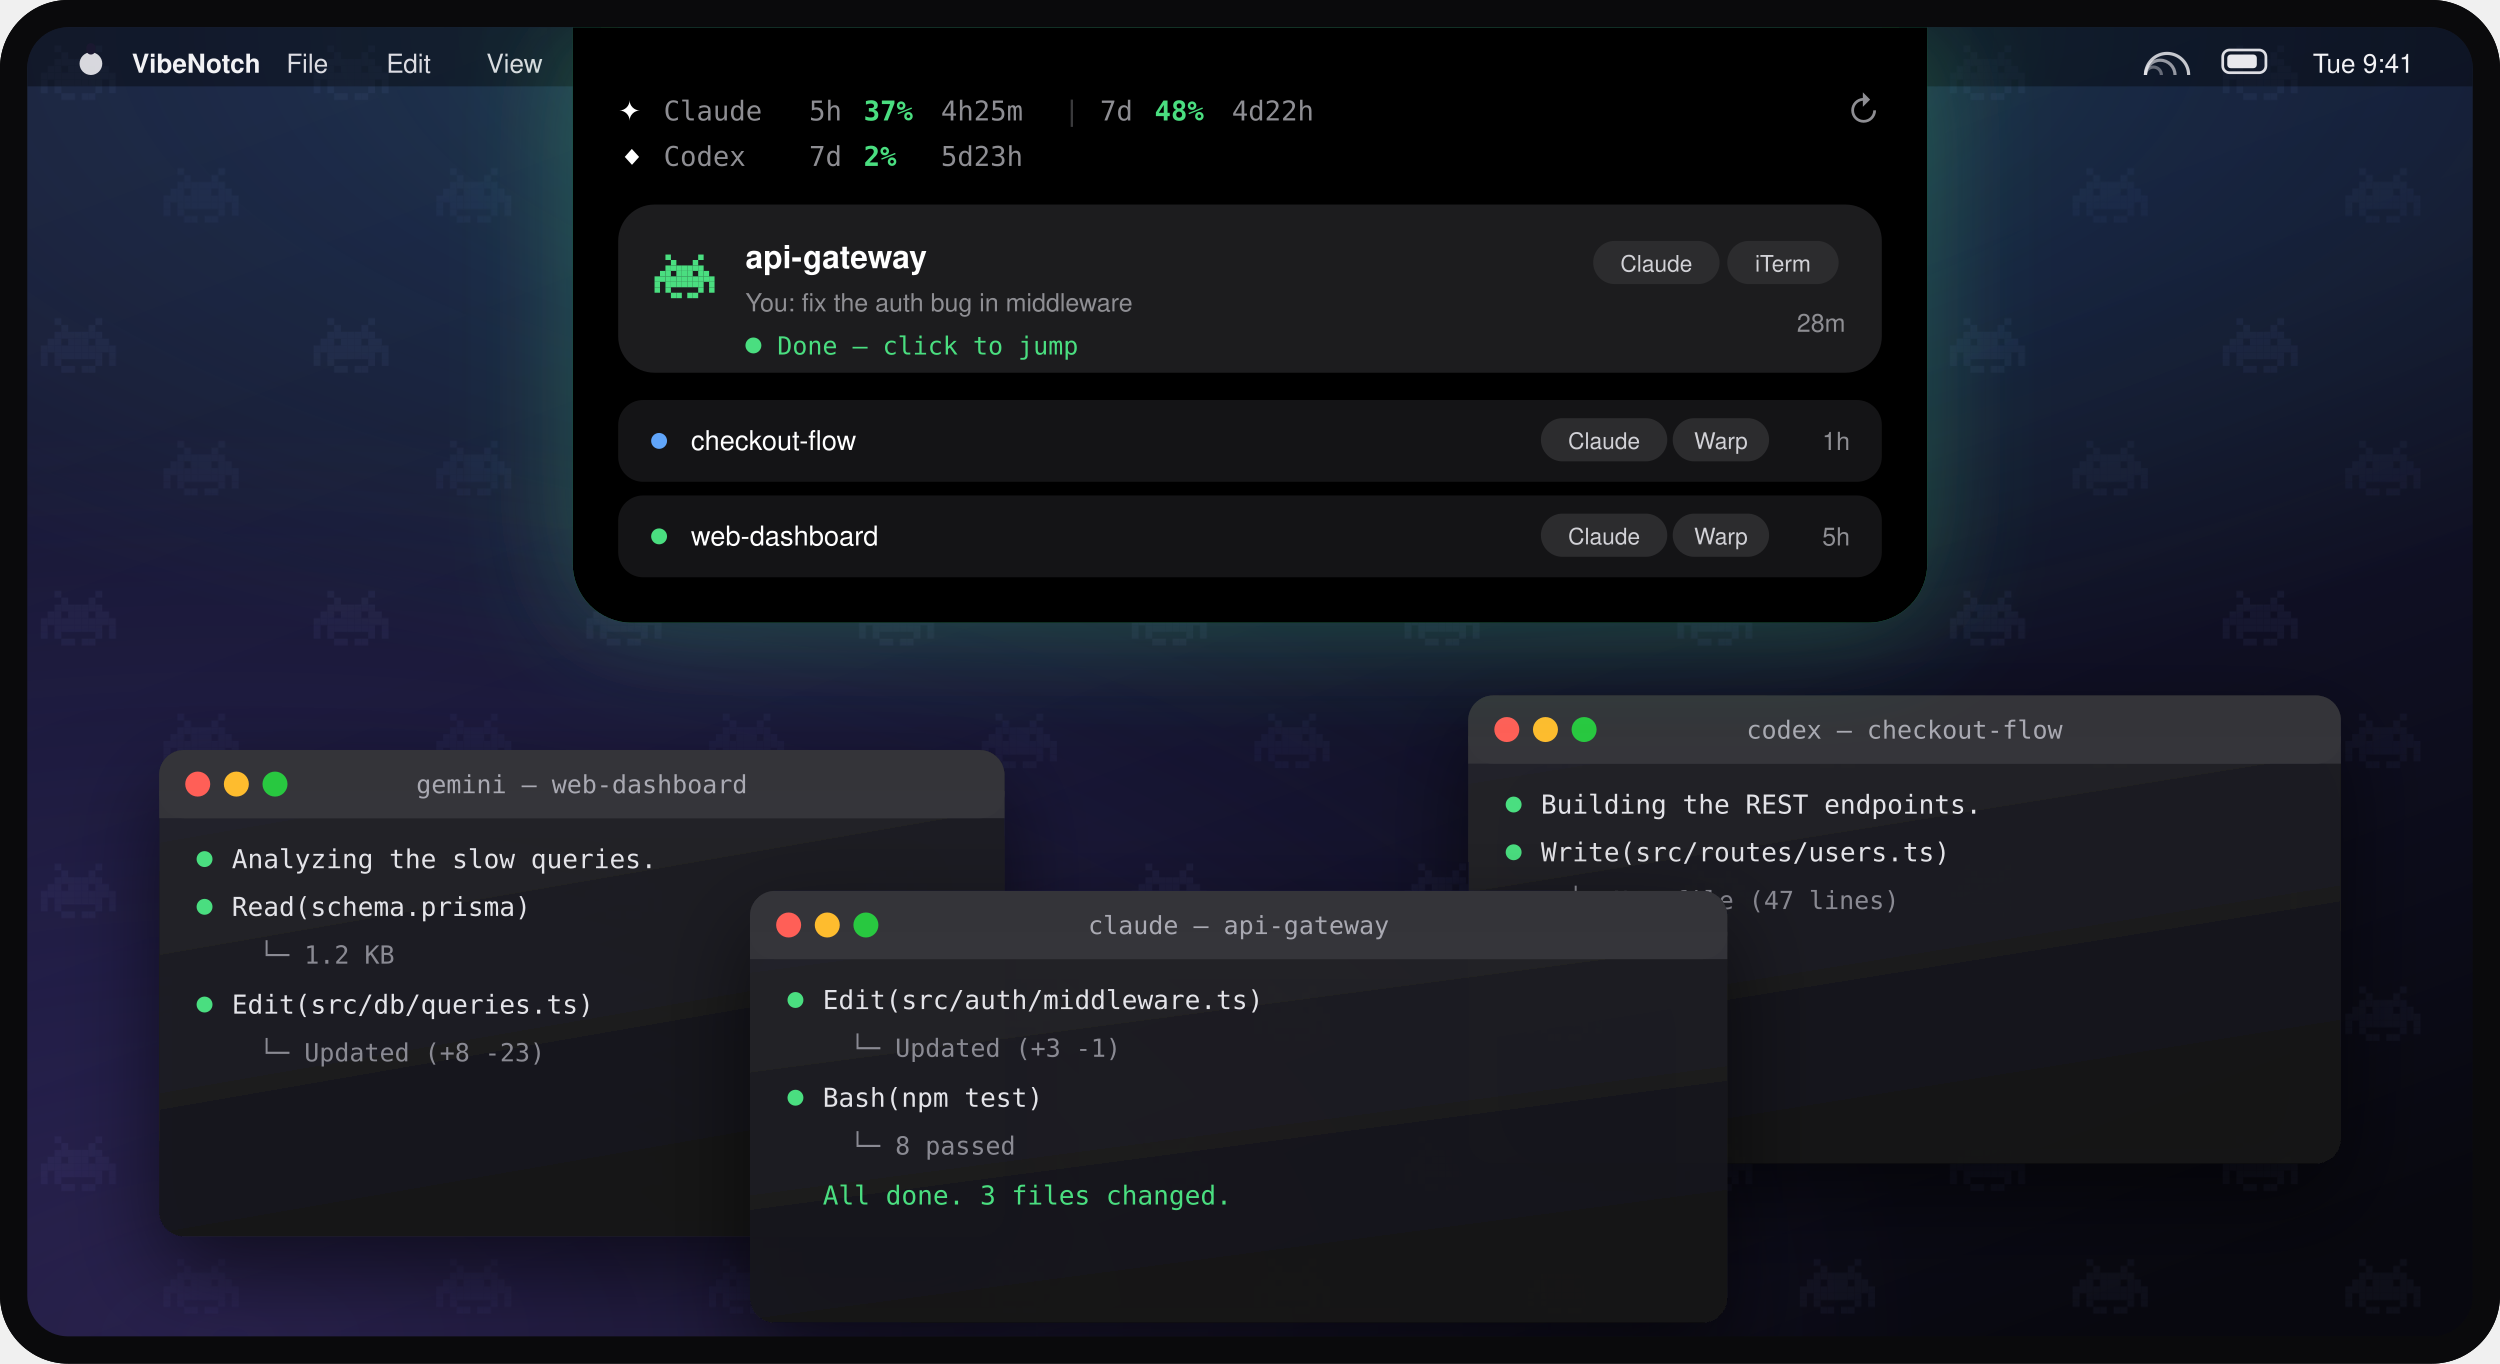
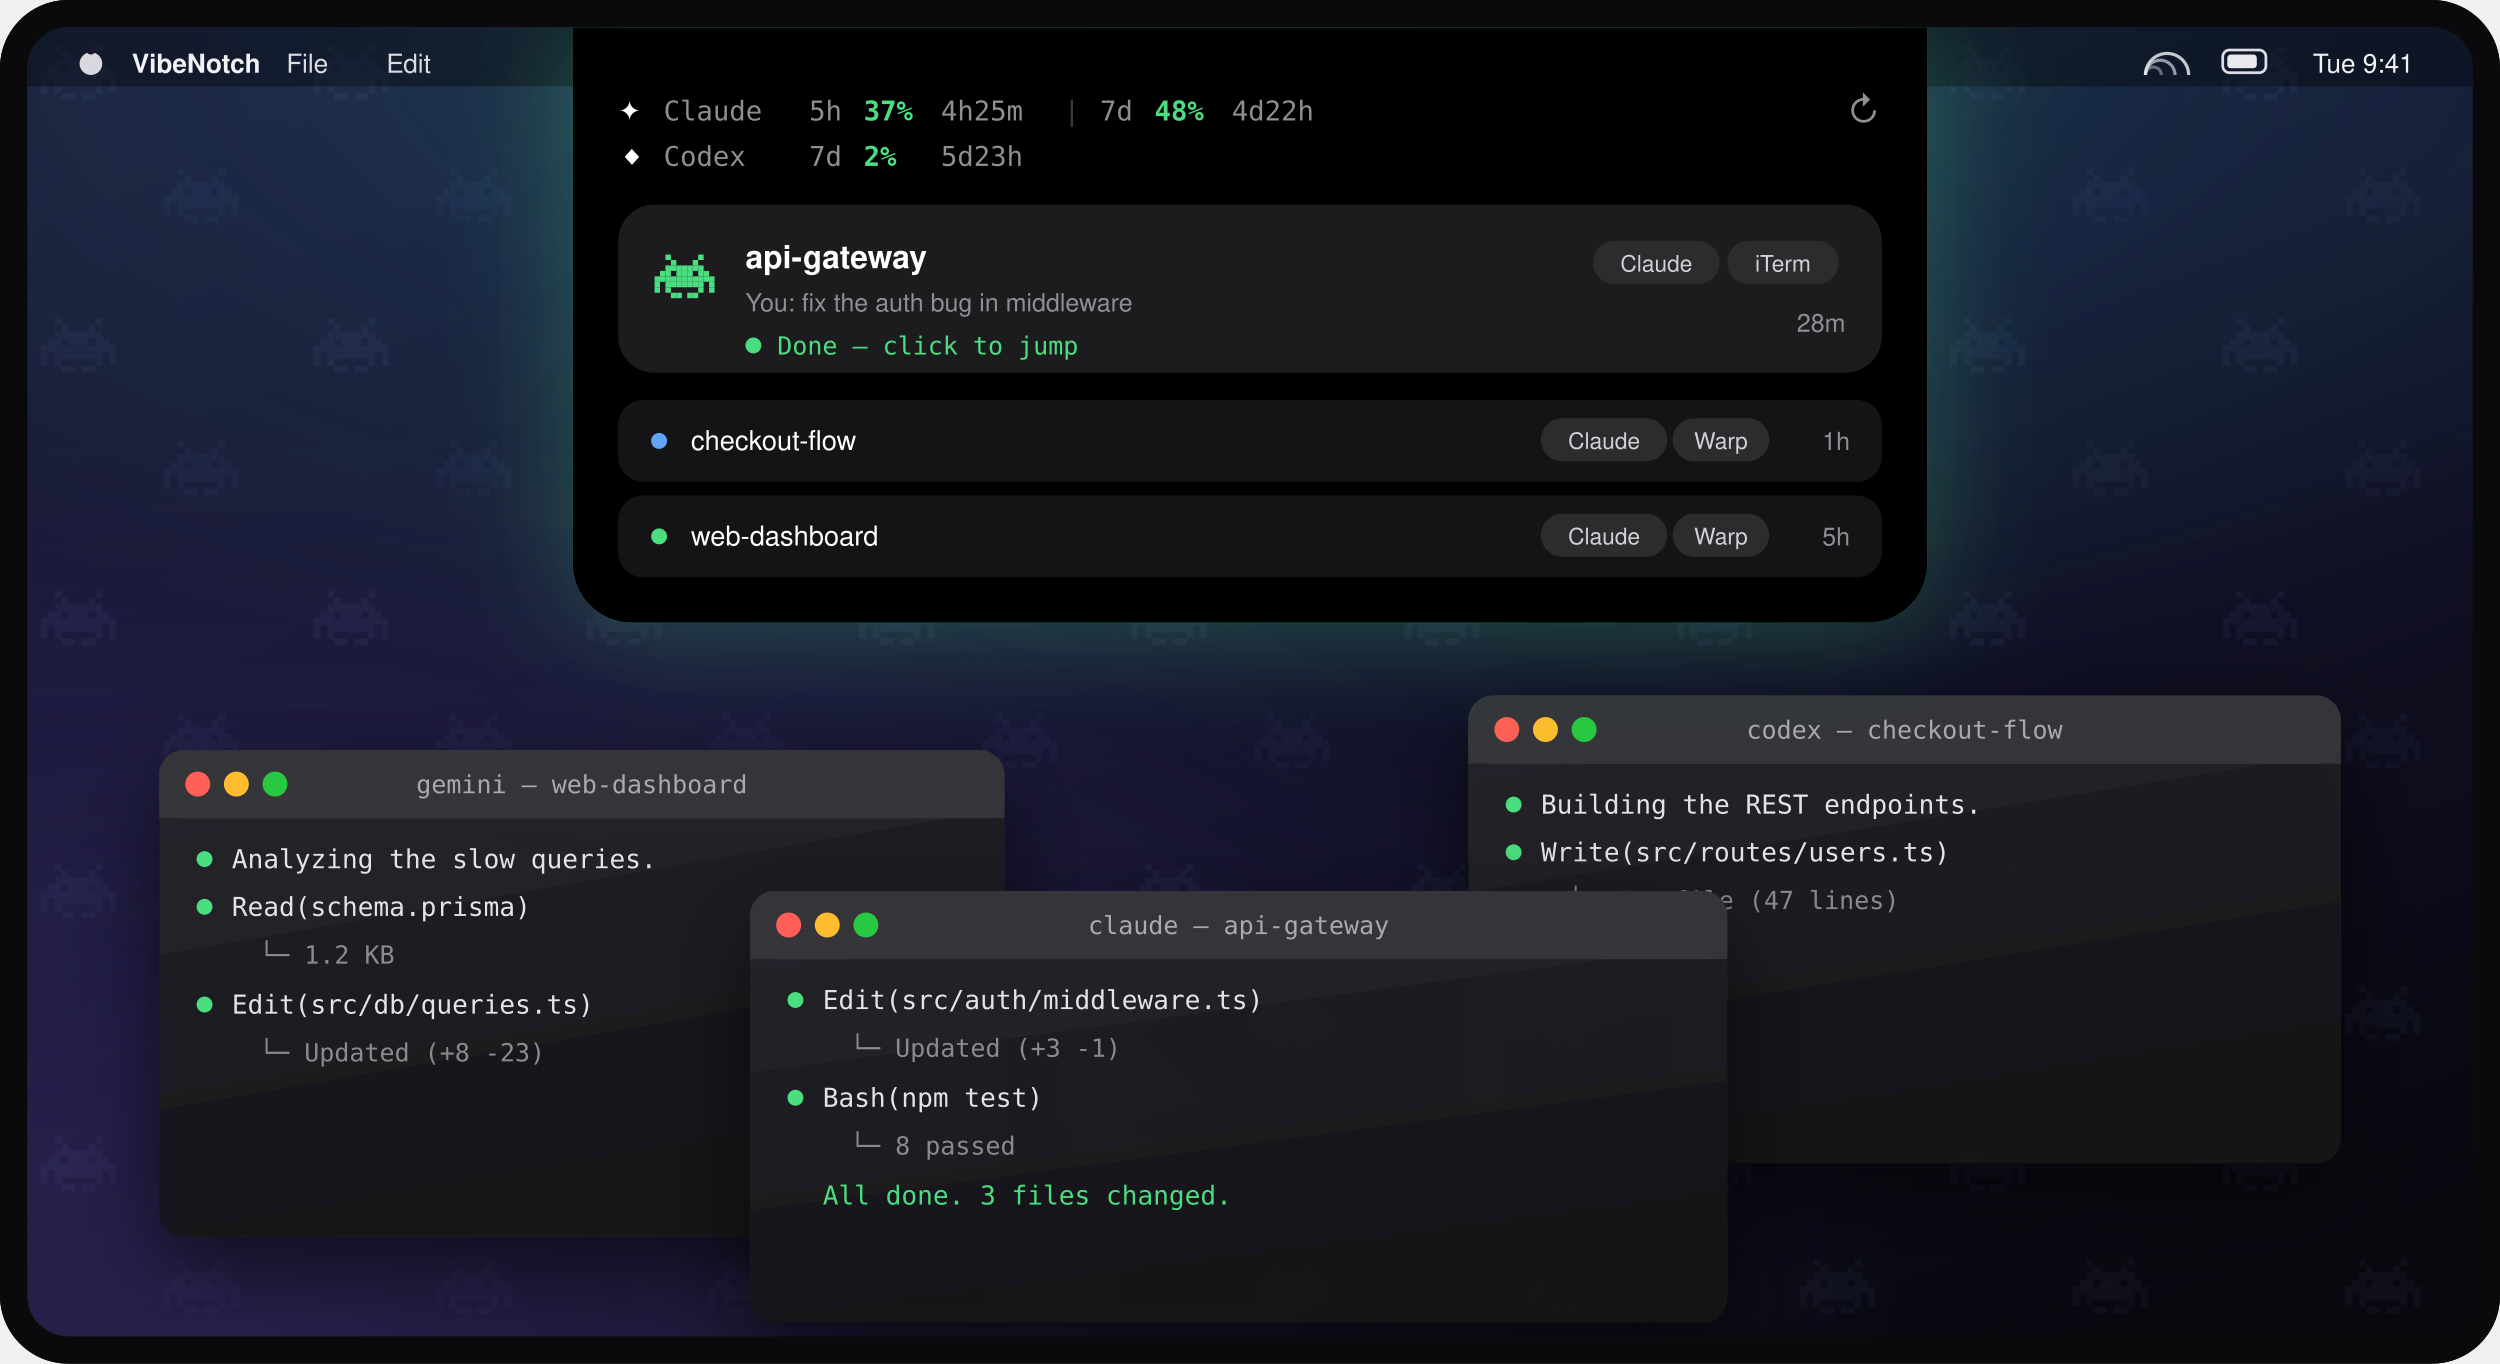
<svg xmlns="http://www.w3.org/2000/svg" width="1100" height="600" viewBox="0 0 1100 600" role="img">
  <rect x="0" y="0" width="1100" height="600" rx="30" fill="#000000" opacity="1.0" />
  <defs>
    <linearGradient id="sky" x1="0.15" y1="0" x2="0.85" y2="1">
      <stop offset="0%" stop-color="#1B1B3A" />
      <stop offset="45%" stop-color="#141430" />
      <stop offset="100%" stop-color="#08080F" />
    </linearGradient>
    <radialGradient id="glow" cx="0.5" cy="0" r="0.75">
      <stop offset="0%" stop-color="#4ADE80" stop-opacity="0.30" />
      <stop offset="55%" stop-color="#2AA5B8" stop-opacity="0.11" />
      <stop offset="100%" stop-color="#4ADE80" stop-opacity="0" />
    </radialGradient>
    <radialGradient id="corner" cx="0.08" cy="1" r="0.7">
      <stop offset="0%" stop-color="#7C5BD6" stop-opacity="0.22" />
      <stop offset="100%" stop-color="#7C5BD6" stop-opacity="0" />
    </radialGradient>
    <pattern id="invaders" width="120" height="120" patternUnits="userSpaceOnUse">
      <g fill="#8FA0FF" opacity="0.055" transform="translate(18,20)">
        <rect x="6" y="0" width="3" height="3" />
        <rect x="24" y="0" width="3" height="3" />
        <rect x="9" y="3" width="3" height="3" />
        <rect x="21" y="3" width="3" height="3" />
        <rect x="6" y="6" width="3" height="3" />
        <rect x="9" y="6" width="3" height="3" />
        <rect x="12" y="6" width="3" height="3" />
        <rect x="15" y="6" width="3" height="3" />
        <rect x="18" y="6" width="3" height="3" />
        <rect x="21" y="6" width="3" height="3" />
        <rect x="24" y="6" width="3" height="3" />
        <rect x="3" y="9" width="3" height="3" />
        <rect x="6" y="9" width="3" height="3" />
        <rect x="12" y="9" width="3" height="3" />
        <rect x="15" y="9" width="3" height="3" />
        <rect x="18" y="9" width="3" height="3" />
        <rect x="24" y="9" width="3" height="3" />
        <rect x="27" y="9" width="3" height="3" />
        <rect x="0" y="12" width="3" height="3" />
        <rect x="3" y="12" width="3" height="3" />
        <rect x="6" y="12" width="3" height="3" />
        <rect x="9" y="12" width="3" height="3" />
        <rect x="12" y="12" width="3" height="3" />
        <rect x="15" y="12" width="3" height="3" />
        <rect x="18" y="12" width="3" height="3" />
        <rect x="21" y="12" width="3" height="3" />
        <rect x="24" y="12" width="3" height="3" />
        <rect x="27" y="12" width="3" height="3" />
        <rect x="30" y="12" width="3" height="3" />
        <rect x="0" y="15" width="3" height="3" />
        <rect x="6" y="15" width="3" height="3" />
        <rect x="9" y="15" width="3" height="3" />
        <rect x="12" y="15" width="3" height="3" />
        <rect x="15" y="15" width="3" height="3" />
        <rect x="18" y="15" width="3" height="3" />
        <rect x="21" y="15" width="3" height="3" />
        <rect x="24" y="15" width="3" height="3" />
        <rect x="30" y="15" width="3" height="3" />
        <rect x="0" y="18" width="3" height="3" />
        <rect x="6" y="18" width="3" height="3" />
        <rect x="24" y="18" width="3" height="3" />
        <rect x="30" y="18" width="3" height="3" />
        <rect x="9" y="21" width="3" height="3" />
        <rect x="12" y="21" width="3" height="3" />
        <rect x="18" y="21" width="3" height="3" />
        <rect x="21" y="21" width="3" height="3" />
      </g>
      <g fill="#8FA0FF" opacity="0.045" transform="translate(72,74)">
        <rect x="6" y="0" width="3" height="3" />
        <rect x="24" y="0" width="3" height="3" />
        <rect x="9" y="3" width="3" height="3" />
        <rect x="21" y="3" width="3" height="3" />
        <rect x="6" y="6" width="3" height="3" />
        <rect x="9" y="6" width="3" height="3" />
        <rect x="12" y="6" width="3" height="3" />
        <rect x="15" y="6" width="3" height="3" />
        <rect x="18" y="6" width="3" height="3" />
        <rect x="21" y="6" width="3" height="3" />
        <rect x="24" y="6" width="3" height="3" />
        <rect x="3" y="9" width="3" height="3" />
        <rect x="6" y="9" width="3" height="3" />
        <rect x="12" y="9" width="3" height="3" />
        <rect x="15" y="9" width="3" height="3" />
        <rect x="18" y="9" width="3" height="3" />
        <rect x="24" y="9" width="3" height="3" />
        <rect x="27" y="9" width="3" height="3" />
        <rect x="0" y="12" width="3" height="3" />
        <rect x="3" y="12" width="3" height="3" />
        <rect x="6" y="12" width="3" height="3" />
        <rect x="9" y="12" width="3" height="3" />
        <rect x="12" y="12" width="3" height="3" />
        <rect x="15" y="12" width="3" height="3" />
        <rect x="18" y="12" width="3" height="3" />
        <rect x="21" y="12" width="3" height="3" />
        <rect x="24" y="12" width="3" height="3" />
        <rect x="27" y="12" width="3" height="3" />
        <rect x="30" y="12" width="3" height="3" />
        <rect x="0" y="15" width="3" height="3" />
        <rect x="6" y="15" width="3" height="3" />
        <rect x="9" y="15" width="3" height="3" />
        <rect x="12" y="15" width="3" height="3" />
        <rect x="15" y="15" width="3" height="3" />
        <rect x="18" y="15" width="3" height="3" />
        <rect x="21" y="15" width="3" height="3" />
        <rect x="24" y="15" width="3" height="3" />
        <rect x="30" y="15" width="3" height="3" />
        <rect x="0" y="18" width="3" height="3" />
        <rect x="6" y="18" width="3" height="3" />
        <rect x="24" y="18" width="3" height="3" />
        <rect x="30" y="18" width="3" height="3" />
        <rect x="9" y="21" width="3" height="3" />
        <rect x="12" y="21" width="3" height="3" />
        <rect x="18" y="21" width="3" height="3" />
        <rect x="21" y="21" width="3" height="3" />
      </g>
    </pattern>
    <linearGradient id="win" x1="0" y1="0" x2="0.3" y2="1">
      <stop offset="0%" stop-color="#26262C" stop-opacity="0.95" />
      <stop offset="100%" stop-color="#141418" stop-opacity="0.95" />
    </linearGradient>
    <filter id="drop" x="-30%" y="-30%" width="160%" height="190%">
      <feDropShadow dx="0" dy="16" stdDeviation="20" flood-color="#000" flood-opacity="0.6" />
    </filter>
    <filter id="halo" x="-50%" y="-50%" width="200%" height="200%">
      <feDropShadow dx="0" dy="0" stdDeviation="26" flood-color="#4ADE80" flood-opacity="0.30" />
    </filter>
  </defs>
  <clipPath id="screen">
    <rect x="12" y="12" width="1076" height="576" rx="18" />
  </clipPath>
  <rect x="0" y="0" width="1100" height="600" rx="30" fill="#0A0A0C" opacity="1.0" />
  <g clip-path="url(#screen)">
    <rect x="12" y="12" width="1076" height="576" rx="0" fill="url(#sky)" opacity="1.0" />
    <rect x="12" y="12" width="1076" height="576" rx="0" fill="url(#invaders)" opacity="1.0" />
    <rect x="12" y="12" width="1076" height="576" rx="0" fill="url(#corner)" opacity="1.0" />
    <rect x="12" y="12" width="1076" height="414.72" rx="0" fill="url(#glow)" opacity="1.0" />
    <rect x="12" y="12" width="1076" height="26" rx="0" fill="#000000" opacity="0.38" />
    <circle cx="40" cy="28" r="5" fill="#E8E8ED" opacity="0.92" />
    <rect x="38" y="19" width="4" height="5" rx="2" fill="#1A1830" />
    <text x="58" y="32" font-family="-apple-system, BlinkMacSystemFont, 'SF Pro Text', Helvetica, Arial, sans-serif" font-size="11.5" font-weight="600" fill="#F2F2F5" text-anchor="start" opacity="1.0">VibeNotch</text>
    <text x="126" y="32" font-family="-apple-system, BlinkMacSystemFont, 'SF Pro Text', Helvetica, Arial, sans-serif" font-size="11.5" font-weight="400" fill="#DCDCE2" text-anchor="start" opacity="1.0">File</text>
    <text x="170" y="32" font-family="-apple-system, BlinkMacSystemFont, 'SF Pro Text', Helvetica, Arial, sans-serif" font-size="11.5" font-weight="400" fill="#DCDCE2" text-anchor="start" opacity="1.0">Edit</text>
-     <text x="214" y="32" font-family="-apple-system, BlinkMacSystemFont, 'SF Pro Text', Helvetica, Arial, sans-serif" font-size="11.5" font-weight="400" fill="#DCDCE2" text-anchor="start" opacity="1.0">View</text>
    <text x="1062" y="32" font-family="-apple-system, BlinkMacSystemFont, 'SF Pro Text', Helvetica, Arial, sans-serif" font-size="11.5" font-weight="400" fill="#F2F2F5" text-anchor="end" opacity="1.0">Tue 9:41</text>
    <rect x="978" y="22" width="19" height="10" rx="3" fill="none" stroke="#E8E8ED" stroke-width="1.2" opacity="0.95" />
    <rect x="980" y="24" width="13" height="6" rx="1.5" fill="#E8E8ED" />
    <path d="M 944 33 a 3.5 3.5 0 0 1 7.0 0" fill="none" stroke="#E8E8ED" stroke-width="1.4" opacity="0.4" />
    <path d="M 944 33 a 6.5 6.5 0 0 1 13.0 0" fill="none" stroke="#E8E8ED" stroke-width="1.4" opacity="0.62" />
    <path d="M 944 33 a 9.5 9.5 0 0 1 19.0 0" fill="none" stroke="#E8E8ED" stroke-width="1.4" opacity="0.84" />
    <g filter="url(#drop)">
      <rect x="70" y="330" width="372" height="214" rx="11" fill="url(#win)" opacity="1.0" />
    </g>
    <rect x="70" y="330" width="372" height="30" rx="11" fill="#35353B" opacity="0.92" />
    <rect x="70" y="348" width="372" height="12" rx="0" fill="#35353B" opacity="0.92" />
    <circle cx="87" cy="345" r="5.5" fill="#FF5F57" />
    <circle cx="104" cy="345" r="5.5" fill="#FEBC2E" />
    <circle cx="121" cy="345" r="5.5" fill="#28C840" />
    <text x="256.0" y="349" font-family="ui-monospace, 'SF Mono', Menlo, monospace" font-size="11" font-weight="400" fill="#A9A9B2" text-anchor="middle" opacity="1.0">gemini — web-dashboard</text>
    <circle cx="90" cy="378" r="3.5" fill="#4ADE80" />
    <text x="102" y="382" font-family="ui-monospace, 'SF Mono', Menlo, monospace" font-size="11.5" font-weight="400" fill="#E3E3E8" text-anchor="start" opacity="1.0">Analyzing the slow queries.</text>
    <circle cx="90" cy="399" r="3.5" fill="#4ADE80" />
    <text x="102" y="403" font-family="ui-monospace, 'SF Mono', Menlo, monospace" font-size="11.5" font-weight="400" fill="#E3E3E8" text-anchor="start" opacity="1.0">Read(schema.prisma)</text>
    <text x="114" y="424" font-family="ui-monospace, 'SF Mono', Menlo, monospace" font-size="11" font-weight="400" fill="#8A8A93" text-anchor="start" opacity="1.0">└─ 1.2 KB</text>
    <circle cx="90" cy="442" r="3.5" fill="#4ADE80" />
    <text x="102" y="446" font-family="ui-monospace, 'SF Mono', Menlo, monospace" font-size="11.5" font-weight="400" fill="#E3E3E8" text-anchor="start" opacity="1.0">Edit(src/db/queries.ts)</text>
    <text x="114" y="467" font-family="ui-monospace, 'SF Mono', Menlo, monospace" font-size="11" font-weight="400" fill="#8A8A93" text-anchor="start" opacity="1.0">└─ Updated (+8 -23)</text>
    <g filter="url(#drop)">
      <rect x="646" y="306" width="384" height="206" rx="11" fill="url(#win)" opacity="1.0" />
    </g>
    <rect x="646" y="306" width="384" height="30" rx="11" fill="#35353B" opacity="0.92" />
    <rect x="646" y="324" width="384" height="12" rx="0" fill="#35353B" opacity="0.92" />
    <circle cx="663" cy="321" r="5.5" fill="#FF5F57" />
    <circle cx="680" cy="321" r="5.5" fill="#FEBC2E" />
    <circle cx="697" cy="321" r="5.5" fill="#28C840" />
    <text x="838.0" y="325" font-family="ui-monospace, 'SF Mono', Menlo, monospace" font-size="11" font-weight="400" fill="#A9A9B2" text-anchor="middle" opacity="1.0">codex — checkout-flow</text>
    <circle cx="666" cy="354" r="3.5" fill="#4ADE80" />
    <text x="678" y="358" font-family="ui-monospace, 'SF Mono', Menlo, monospace" font-size="11.5" font-weight="400" fill="#E3E3E8" text-anchor="start" opacity="1.0">Building the REST endpoints.</text>
    <circle cx="666" cy="375" r="3.5" fill="#4ADE80" />
    <text x="678" y="379" font-family="ui-monospace, 'SF Mono', Menlo, monospace" font-size="11.5" font-weight="400" fill="#E3E3E8" text-anchor="start" opacity="1.0">Write(src/routes/users.ts)</text>
    <text x="690" y="400" font-family="ui-monospace, 'SF Mono', Menlo, monospace" font-size="11" font-weight="400" fill="#8A8A93" text-anchor="start" opacity="1.0">└─ New file (47 lines)</text>
    <g filter="url(#drop)">
      <rect x="330" y="392" width="430" height="190" rx="11" fill="url(#win)" opacity="1.0" />
    </g>
    <rect x="330" y="392" width="430" height="30" rx="11" fill="#35353B" opacity="0.92" />
    <rect x="330" y="410" width="430" height="12" rx="0" fill="#35353B" opacity="0.92" />
    <circle cx="347" cy="407" r="5.5" fill="#FF5F57" />
    <circle cx="364" cy="407" r="5.5" fill="#FEBC2E" />
    <circle cx="381" cy="407" r="5.5" fill="#28C840" />
    <text x="545.0" y="411" font-family="ui-monospace, 'SF Mono', Menlo, monospace" font-size="11" font-weight="400" fill="#A9A9B2" text-anchor="middle" opacity="1.0">claude — api-gateway</text>
    <circle cx="350" cy="440" r="3.5" fill="#4ADE80" />
    <text x="362" y="444" font-family="ui-monospace, 'SF Mono', Menlo, monospace" font-size="11.5" font-weight="400" fill="#E3E3E8" text-anchor="start" opacity="1.0">Edit(src/auth/middleware.ts)</text>
    <text x="374" y="465" font-family="ui-monospace, 'SF Mono', Menlo, monospace" font-size="11" font-weight="400" fill="#8A8A93" text-anchor="start" opacity="1.0">└─ Updated (+3 -1)</text>
    <circle cx="350" cy="483" r="3.5" fill="#4ADE80" />
    <text x="362" y="487" font-family="ui-monospace, 'SF Mono', Menlo, monospace" font-size="11.5" font-weight="400" fill="#E3E3E8" text-anchor="start" opacity="1.0">Bash(npm test)</text>
    <text x="374" y="508" font-family="ui-monospace, 'SF Mono', Menlo, monospace" font-size="11" font-weight="400" fill="#8A8A93" text-anchor="start" opacity="1.0">└─ 8 passed</text>
    <text x="362" y="530" font-family="ui-monospace, 'SF Mono', Menlo, monospace" font-size="11.5" font-weight="400" fill="#4ADE80" text-anchor="start" opacity="1.0">All done. 3 files changed.</text>
    <g filter="url(#halo)">
      <path d="M 252.0 12 h 596 v 236 a 26 26 0 0 1 -26 26 h -544 a 26 26 0 0 1 -26 -26 Z" fill="#050505" />
    </g>
  </g>
  <text x="272.0" y="53" font-family="-apple-system, BlinkMacSystemFont, 'SF Pro Text', Helvetica, Arial, sans-serif" font-size="12" font-weight="400" fill="#FFFFFF" text-anchor="start" opacity="1.0">✦</text>
  <text x="292.0" y="53" font-family="ui-monospace, 'SF Mono', Menlo, monospace" font-size="12" font-weight="400" fill="#8E8E93" text-anchor="start" opacity="1.0">Claude</text>
  <text x="356.0" y="53" font-family="ui-monospace, 'SF Mono', Menlo, monospace" font-size="12" font-weight="400" fill="#8E8E93" text-anchor="start" opacity="1.0">5h</text>
  <text x="380.0" y="53" font-family="ui-monospace, 'SF Mono', Menlo, monospace" font-size="12" font-weight="600" fill="#4ADE80" text-anchor="start" opacity="1.0">37%</text>
  <text x="414.0" y="53" font-family="ui-monospace, 'SF Mono', Menlo, monospace" font-size="12" font-weight="400" fill="#8E8E93" text-anchor="start" opacity="1.0">4h25m</text>
  <text x="468.0" y="53" font-family="ui-monospace, 'SF Mono', Menlo, monospace" font-size="12" font-weight="400" fill="#3A3A3C" text-anchor="start" opacity="1.0">|</text>
  <text x="484.0" y="53" font-family="ui-monospace, 'SF Mono', Menlo, monospace" font-size="12" font-weight="400" fill="#8E8E93" text-anchor="start" opacity="1.0">7d</text>
  <text x="508.0" y="53" font-family="ui-monospace, 'SF Mono', Menlo, monospace" font-size="12" font-weight="600" fill="#4ADE80" text-anchor="start" opacity="1.0">48%</text>
  <text x="542.0" y="53" font-family="ui-monospace, 'SF Mono', Menlo, monospace" font-size="12" font-weight="400" fill="#8E8E93" text-anchor="start" opacity="1.0">4d22h</text>
  <text x="272.0" y="73" font-family="-apple-system, BlinkMacSystemFont, 'SF Pro Text', Helvetica, Arial, sans-serif" font-size="12" font-weight="400" fill="#FFFFFF" text-anchor="start" opacity="1.0">◆</text>
  <text x="292.0" y="73" font-family="ui-monospace, 'SF Mono', Menlo, monospace" font-size="12" font-weight="400" fill="#8E8E93" text-anchor="start" opacity="1.0">Codex</text>
  <text x="356.0" y="73" font-family="ui-monospace, 'SF Mono', Menlo, monospace" font-size="12" font-weight="400" fill="#8E8E93" text-anchor="start" opacity="1.0">7d</text>
  <text x="380.0" y="73" font-family="ui-monospace, 'SF Mono', Menlo, monospace" font-size="12" font-weight="600" fill="#4ADE80" text-anchor="start" opacity="1.0">2%</text>
  <text x="414.0" y="73" font-family="ui-monospace, 'SF Mono', Menlo, monospace" font-size="12" font-weight="400" fill="#8E8E93" text-anchor="start" opacity="1.0">5d23h</text>
  <text x="820.0" y="54" font-family="-apple-system, BlinkMacSystemFont, 'SF Pro Text', Helvetica, Arial, sans-serif" font-size="15" font-weight="400" fill="#8E8E93" text-anchor="middle" opacity="1.0">↻</text>
  <rect x="272.0" y="90" width="556" height="74" rx="16" fill="#1C1C1E" opacity="1.0" />
  <rect x="292.8" y="112.0" width="2.4" height="2.4" fill="#4ADE80" opacity="1.0" />
  <rect x="307.2" y="112.0" width="2.4" height="2.4" fill="#4ADE80" opacity="1.0" />
  <rect x="295.2" y="114.4" width="2.4" height="2.4" fill="#4ADE80" opacity="1.0" />
  <rect x="304.8" y="114.4" width="2.4" height="2.4" fill="#4ADE80" opacity="1.0" />
  <rect x="292.8" y="116.8" width="2.4" height="2.4" fill="#4ADE80" opacity="1.0" />
  <rect x="295.2" y="116.8" width="2.4" height="2.4" fill="#4ADE80" opacity="1.0" />
  <rect x="297.6" y="116.8" width="2.4" height="2.4" fill="#4ADE80" opacity="1.0" />
  <rect x="300.0" y="116.8" width="2.4" height="2.4" fill="#4ADE80" opacity="1.0" />
  <rect x="302.4" y="116.8" width="2.4" height="2.4" fill="#4ADE80" opacity="1.0" />
  <rect x="304.8" y="116.8" width="2.4" height="2.4" fill="#4ADE80" opacity="1.0" />
  <rect x="307.2" y="116.8" width="2.4" height="2.4" fill="#4ADE80" opacity="1.0" />
  <rect x="290.4" y="119.2" width="2.4" height="2.4" fill="#4ADE80" opacity="1.0" />
  <rect x="292.8" y="119.2" width="2.4" height="2.4" fill="#4ADE80" opacity="1.0" />
  <rect x="297.6" y="119.2" width="2.4" height="2.4" fill="#4ADE80" opacity="1.0" />
  <rect x="300.0" y="119.2" width="2.4" height="2.4" fill="#4ADE80" opacity="1.0" />
  <rect x="302.4" y="119.2" width="2.4" height="2.4" fill="#4ADE80" opacity="1.0" />
  <rect x="307.2" y="119.2" width="2.4" height="2.4" fill="#4ADE80" opacity="1.0" />
  <rect x="309.6" y="119.2" width="2.4" height="2.4" fill="#4ADE80" opacity="1.0" />
  <rect x="288.0" y="121.6" width="2.4" height="2.4" fill="#4ADE80" opacity="1.0" />
  <rect x="290.4" y="121.6" width="2.4" height="2.4" fill="#4ADE80" opacity="1.0" />
  <rect x="292.8" y="121.6" width="2.4" height="2.4" fill="#4ADE80" opacity="1.0" />
  <rect x="295.2" y="121.6" width="2.4" height="2.4" fill="#4ADE80" opacity="1.0" />
  <rect x="297.6" y="121.6" width="2.4" height="2.4" fill="#4ADE80" opacity="1.0" />
  <rect x="300.0" y="121.6" width="2.4" height="2.4" fill="#4ADE80" opacity="1.0" />
  <rect x="302.4" y="121.6" width="2.4" height="2.4" fill="#4ADE80" opacity="1.0" />
  <rect x="304.8" y="121.6" width="2.4" height="2.4" fill="#4ADE80" opacity="1.0" />
  <rect x="307.2" y="121.6" width="2.4" height="2.4" fill="#4ADE80" opacity="1.0" />
  <rect x="309.6" y="121.6" width="2.4" height="2.4" fill="#4ADE80" opacity="1.0" />
  <rect x="312.0" y="121.6" width="2.4" height="2.4" fill="#4ADE80" opacity="1.0" />
  <rect x="288.0" y="124.0" width="2.4" height="2.4" fill="#4ADE80" opacity="1.0" />
  <rect x="292.8" y="124.0" width="2.4" height="2.4" fill="#4ADE80" opacity="1.0" />
  <rect x="295.2" y="124.0" width="2.4" height="2.4" fill="#4ADE80" opacity="1.0" />
  <rect x="297.6" y="124.0" width="2.4" height="2.4" fill="#4ADE80" opacity="1.0" />
  <rect x="300.0" y="124.0" width="2.4" height="2.4" fill="#4ADE80" opacity="1.0" />
  <rect x="302.4" y="124.0" width="2.4" height="2.4" fill="#4ADE80" opacity="1.0" />
  <rect x="304.8" y="124.0" width="2.4" height="2.4" fill="#4ADE80" opacity="1.0" />
  <rect x="307.2" y="124.0" width="2.4" height="2.4" fill="#4ADE80" opacity="1.0" />
  <rect x="312.0" y="124.0" width="2.4" height="2.4" fill="#4ADE80" opacity="1.0" />
  <rect x="288.0" y="126.4" width="2.4" height="2.4" fill="#4ADE80" opacity="1.0" />
  <rect x="292.8" y="126.4" width="2.4" height="2.4" fill="#4ADE80" opacity="1.0" />
  <rect x="307.2" y="126.4" width="2.4" height="2.4" fill="#4ADE80" opacity="1.0" />
  <rect x="312.0" y="126.4" width="2.4" height="2.4" fill="#4ADE80" opacity="1.0" />
  <rect x="295.2" y="128.8" width="2.4" height="2.4" fill="#4ADE80" opacity="1.0" />
  <rect x="297.6" y="128.8" width="2.4" height="2.4" fill="#4ADE80" opacity="1.0" />
  <rect x="302.4" y="128.8" width="2.4" height="2.4" fill="#4ADE80" opacity="1.0" />
  <rect x="304.8" y="128.8" width="2.4" height="2.4" fill="#4ADE80" opacity="1.0" />
  <text x="328.0" y="118" font-family="-apple-system, BlinkMacSystemFont, 'SF Pro Text', Helvetica, Arial, sans-serif" font-size="14" font-weight="600" fill="#FFFFFF" text-anchor="start" opacity="1.0">api-gateway</text>
  <text x="328.0" y="137" font-family="-apple-system, BlinkMacSystemFont, 'SF Pro Text', Helvetica, Arial, sans-serif" font-size="11" font-weight="400" fill="#8E8E93" text-anchor="start" opacity="1.0">You: fix the auth bug in middleware</text>
  <circle cx="331.5" cy="152" r="3.5" fill="#4ADE80" />
  <text x="342.0" y="156" font-family="ui-monospace, 'SF Mono', Menlo, monospace" font-size="11" font-weight="400" fill="#4ADE80" text-anchor="start" opacity="1.0">Done — click to jump</text>
  <rect x="701.0" y="106" width="55.6" height="19" rx="9.5" fill="#2C2C2E" opacity="1.0" />
  <text x="728.8" y="119.5" font-family="-apple-system, BlinkMacSystemFont, 'SF Pro Text', Helvetica, Arial, sans-serif" font-size="10" font-weight="400" fill="#D1D1D6" text-anchor="middle" opacity="1.0">Claude</text>
  <rect x="760.0" y="106" width="49.0" height="19" rx="9.5" fill="#2C2C2E" opacity="1.0" />
  <text x="784.5" y="119.5" font-family="-apple-system, BlinkMacSystemFont, 'SF Pro Text', Helvetica, Arial, sans-serif" font-size="10" font-weight="400" fill="#D1D1D6" text-anchor="middle" opacity="1.0">iTerm</text>
  <text x="812.0" y="146" font-family="-apple-system, BlinkMacSystemFont, 'SF Pro Text', Helvetica, Arial, sans-serif" font-size="11" font-weight="400" fill="#8E8E93" text-anchor="end" opacity="1.0">28m</text>
  <rect x="272.0" y="176" width="556" height="36" rx="11" fill="#1C1C1E" opacity="0.72" />
  <circle cx="290.0" cy="194" r="3.5" fill="#60A5FA" />
  <text x="304.0" y="198" font-family="-apple-system, BlinkMacSystemFont, 'SF Pro Text', Helvetica, Arial, sans-serif" font-size="12" font-weight="500" fill="#FFFFFF" text-anchor="start" opacity="1.0">checkout-flow</text>
  <rect x="678.0" y="184" width="55.6" height="19" rx="9.5" fill="#2C2C2E" opacity="1.0" />
  <text x="705.8" y="197.5" font-family="-apple-system, BlinkMacSystemFont, 'SF Pro Text', Helvetica, Arial, sans-serif" font-size="10" font-weight="400" fill="#D1D1D6" text-anchor="middle" opacity="1.0">Claude</text>
  <rect x="736.0" y="184" width="42.4" height="19" rx="9.5" fill="#2C2C2E" opacity="1.0" />
  <text x="757.2" y="197.5" font-family="-apple-system, BlinkMacSystemFont, 'SF Pro Text', Helvetica, Arial, sans-serif" font-size="10" font-weight="400" fill="#D1D1D6" text-anchor="middle" opacity="1.0">Warp</text>
  <text x="814.0" y="198" font-family="-apple-system, BlinkMacSystemFont, 'SF Pro Text', Helvetica, Arial, sans-serif" font-size="11" font-weight="400" fill="#8E8E93" text-anchor="end" opacity="1.0">1h</text>
  <rect x="272.0" y="218" width="556" height="36" rx="11" fill="#1C1C1E" opacity="0.72" />
  <circle cx="290.0" cy="236" r="3.5" fill="#4ADE80" />
  <text x="304.0" y="240" font-family="-apple-system, BlinkMacSystemFont, 'SF Pro Text', Helvetica, Arial, sans-serif" font-size="12" font-weight="500" fill="#FFFFFF" text-anchor="start" opacity="1.0">web-dashboard</text>
  <rect x="678.0" y="226" width="55.6" height="19" rx="9.5" fill="#2C2C2E" opacity="1.0" />
  <text x="705.8" y="239.5" font-family="-apple-system, BlinkMacSystemFont, 'SF Pro Text', Helvetica, Arial, sans-serif" font-size="10" font-weight="400" fill="#D1D1D6" text-anchor="middle" opacity="1.0">Claude</text>
  <rect x="736.0" y="226" width="42.4" height="19" rx="9.5" fill="#2C2C2E" opacity="1.0" />
  <text x="757.2" y="239.5" font-family="-apple-system, BlinkMacSystemFont, 'SF Pro Text', Helvetica, Arial, sans-serif" font-size="10" font-weight="400" fill="#D1D1D6" text-anchor="middle" opacity="1.0">Warp</text>
  <text x="814.0" y="240" font-family="-apple-system, BlinkMacSystemFont, 'SF Pro Text', Helvetica, Arial, sans-serif" font-size="11" font-weight="400" fill="#8E8E93" text-anchor="end" opacity="1.0">5h</text>
</svg>
